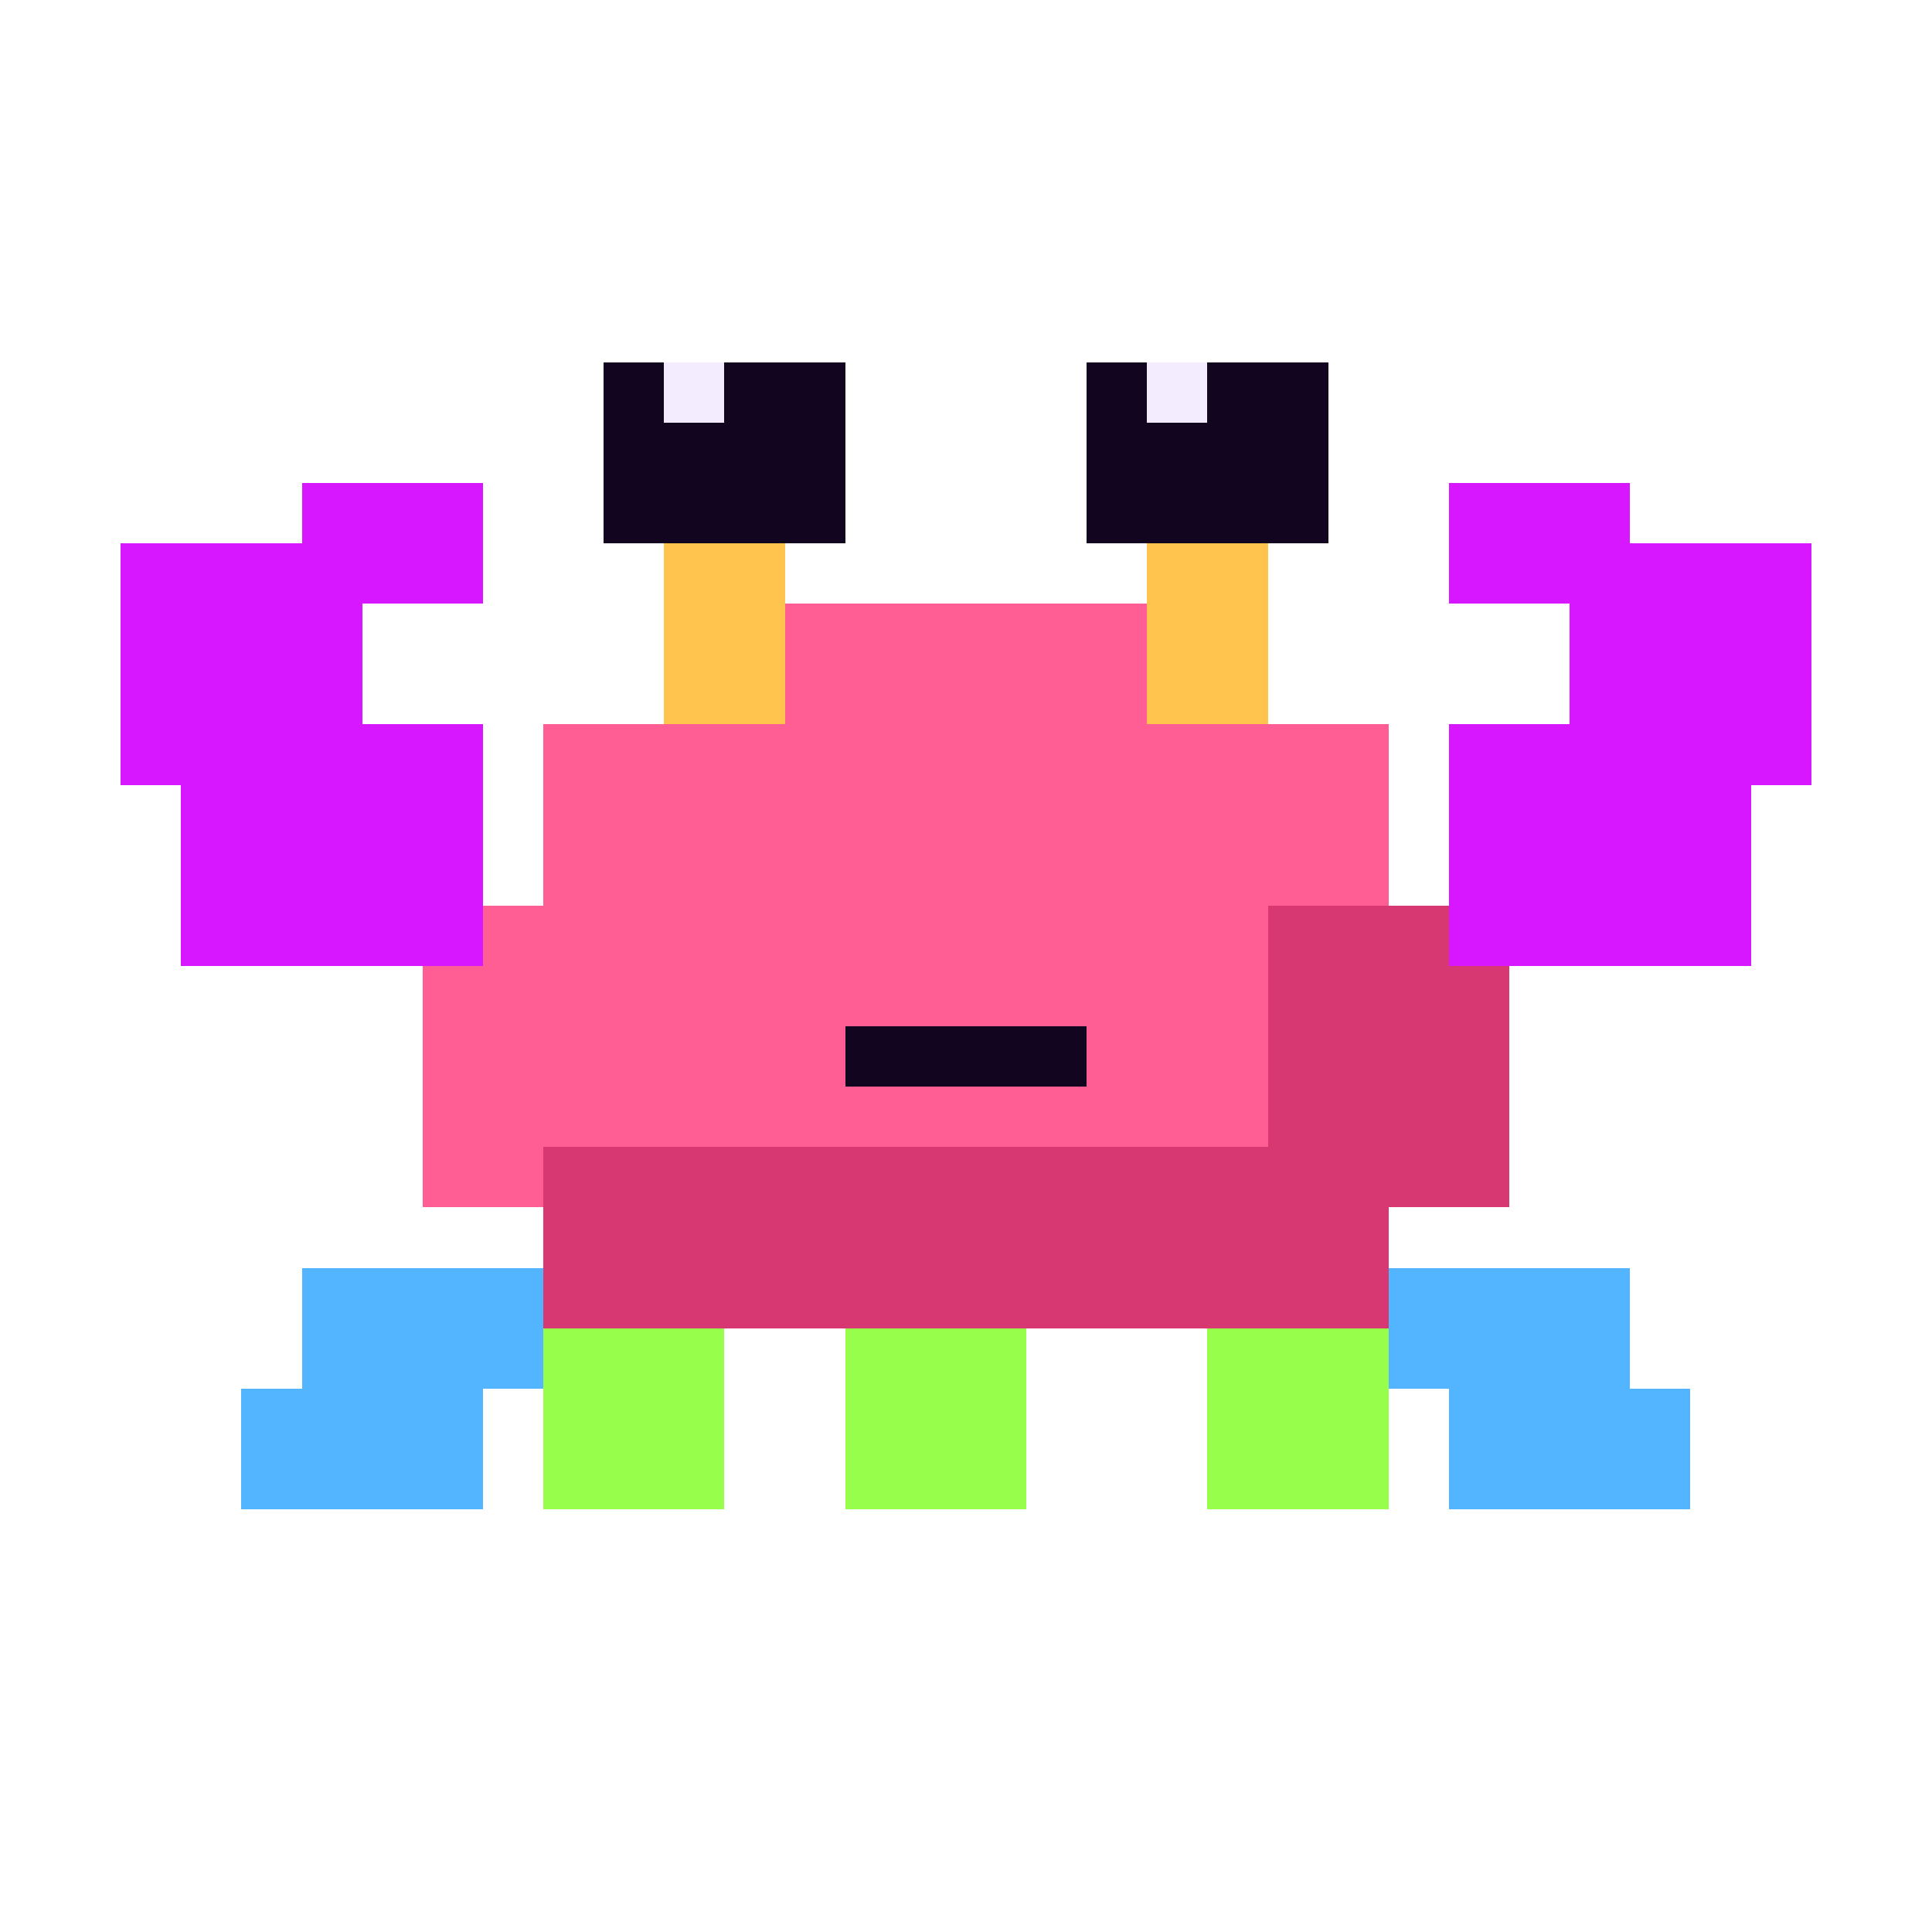
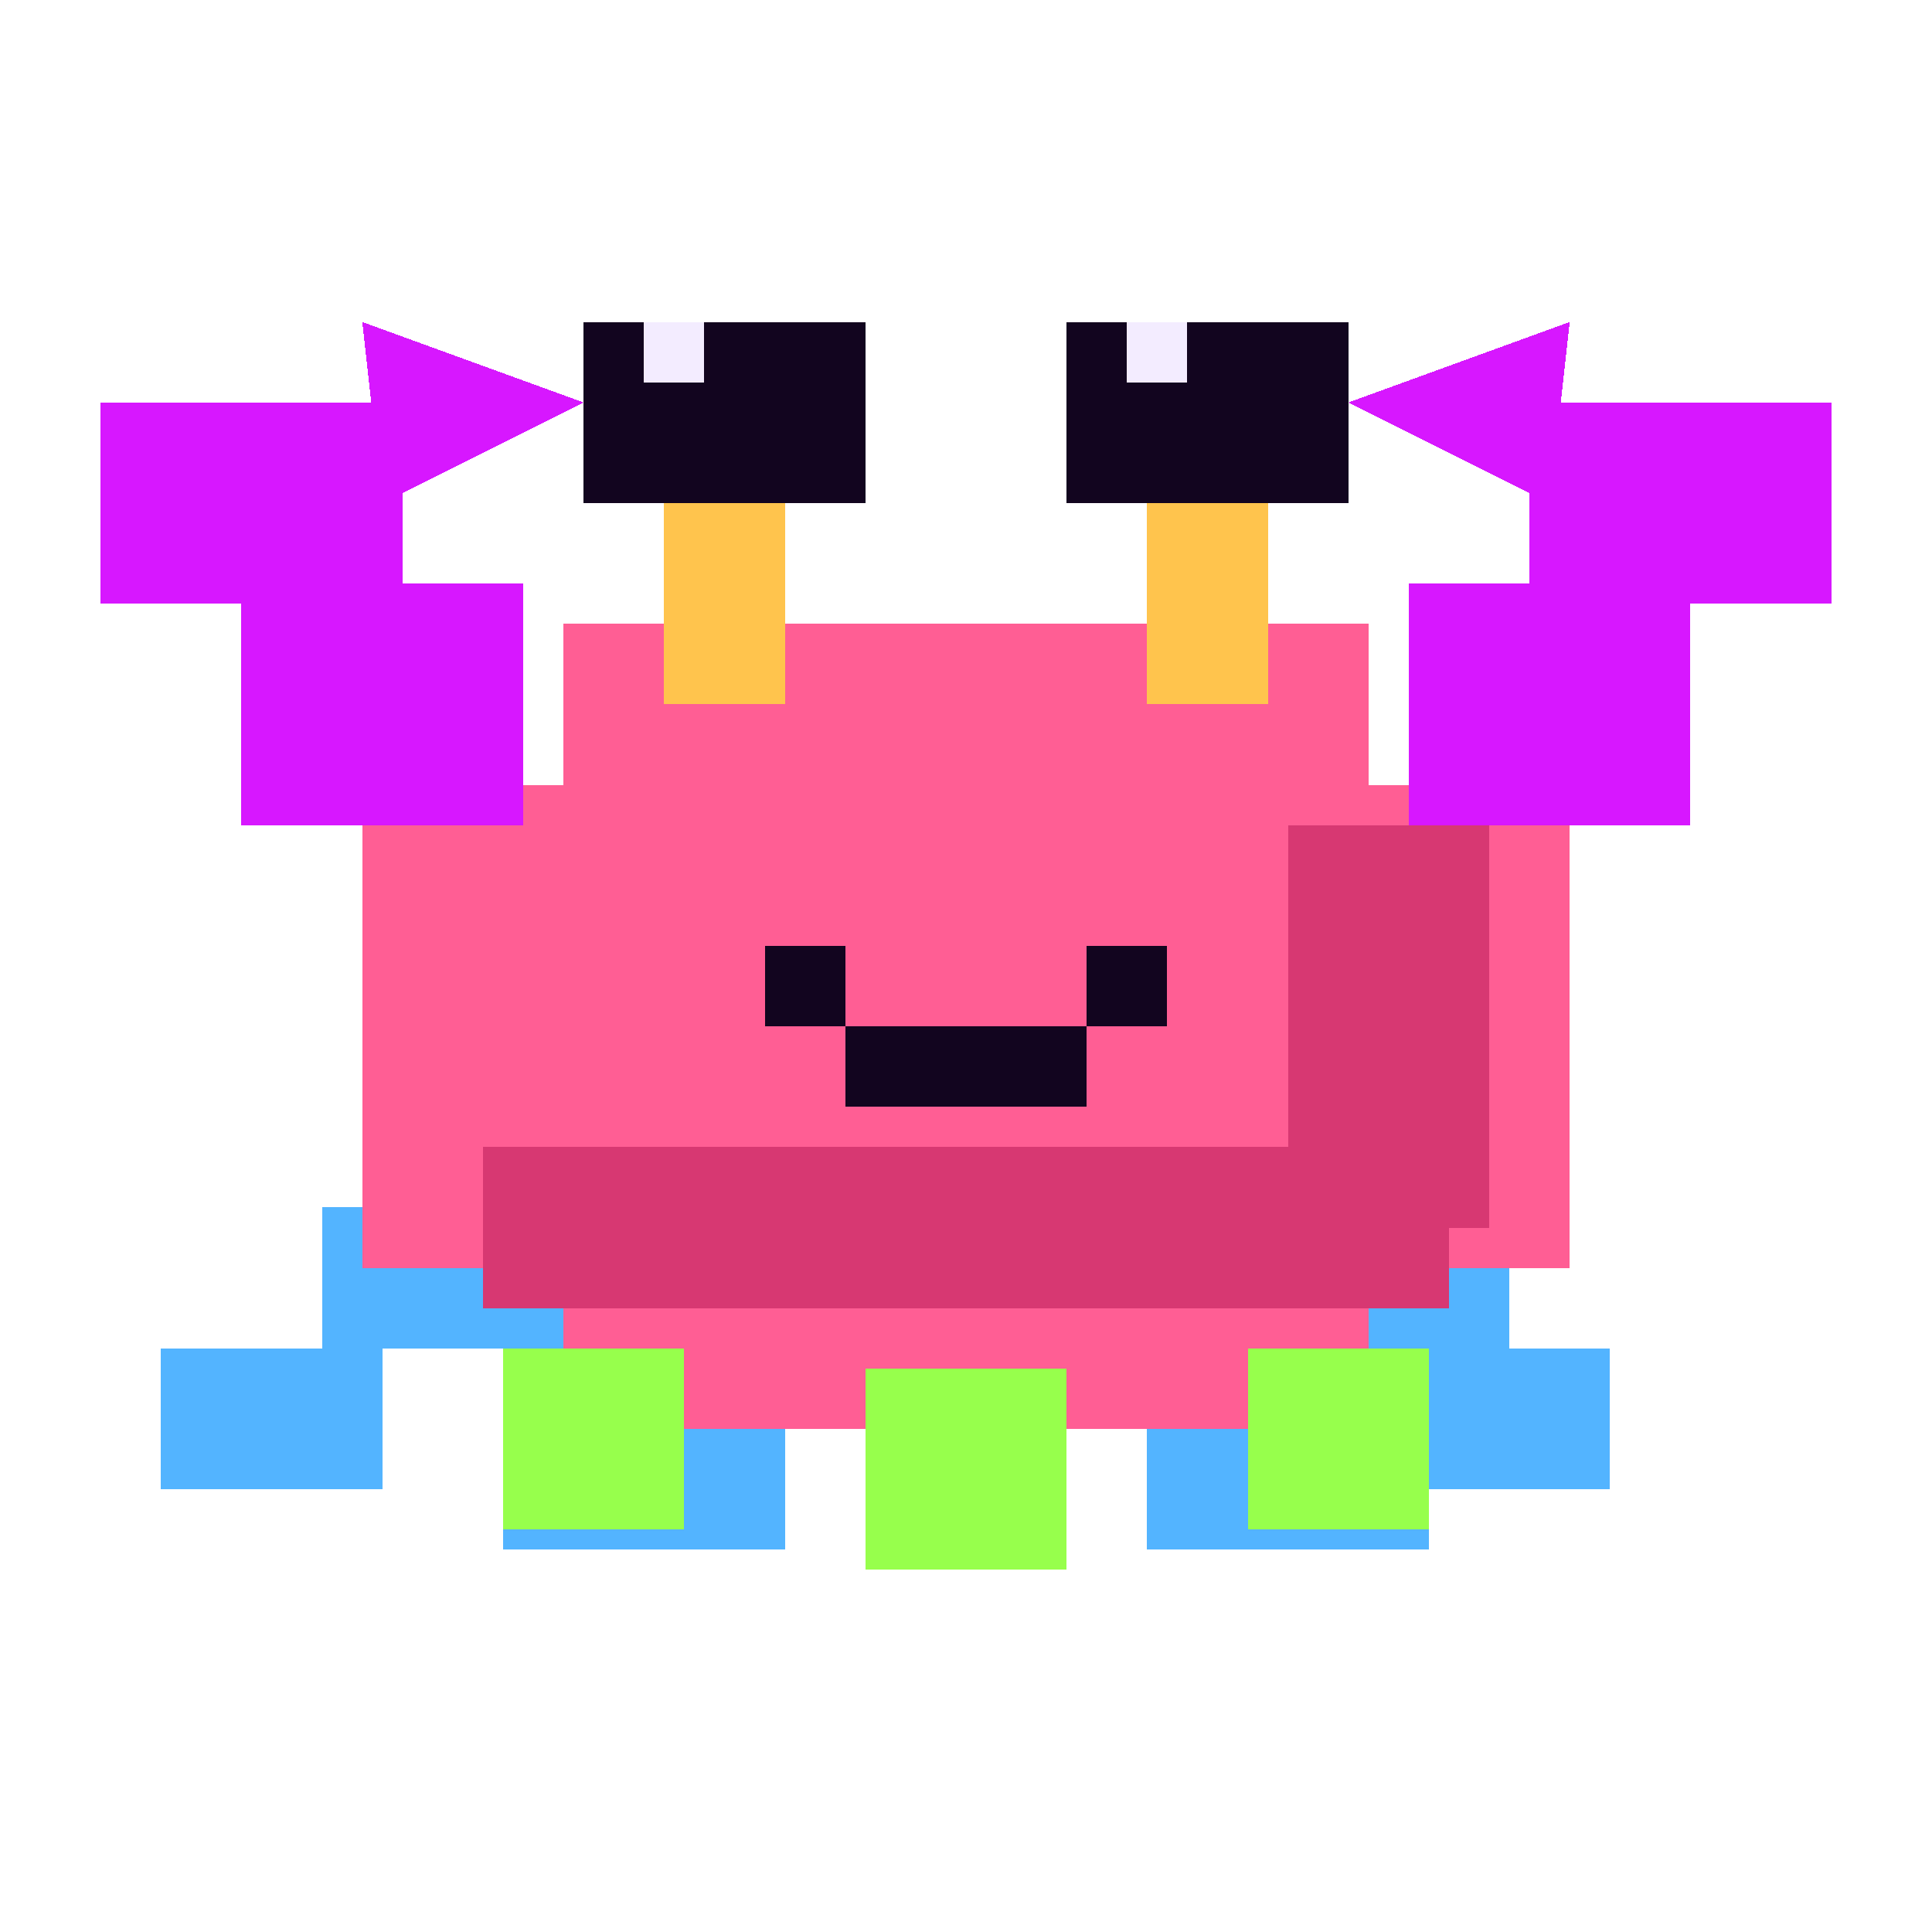
- <svg xmlns="http://www.w3.org/2000/svg" viewBox="0 0 64 64" shape-rendering="crispEdges" role="img" aria-label="Pixel Crab pixel pet">
+ <svg xmlns="http://www.w3.org/2000/svg" viewBox="0 0 96 96" shape-rendering="crispEdges" role="img" aria-label="Pixel Crab pixel pet">
  <g id="legs-back" fill="#53b4ff">
-     <rect x="10" y="42" width="10" height="4" />
-     <rect x="8" y="46" width="8" height="4" />
-     <rect x="44" y="42" width="10" height="4" />
-     <rect x="48" y="46" width="8" height="4" />
+     <path d="M21 60h12v7H19v7H8v-7h8v-7z" />
+     <path d="M63 60h12v7h5v7H69v-7h-6z" />
+     <path d="M31 66h8v11H25v-6h6z" />
+     <path d="M57 66h8v5h6v6H57z" />
  </g>
  <g id="shell" fill="#ff5e94">
-     <rect x="18" y="24" width="28" height="20" />
-     <rect x="14" y="30" width="36" height="10" />
-     <rect x="22" y="20" width="20" height="6" />
+     <path d="M28 31h40v8h10v24H68v8H28v-8H18V39h10z" />
+     <rect x="24" y="43" width="48" height="22" />
  </g>
  <g id="shell-shadow" fill="#d73872">
-     <rect x="18" y="38" width="28" height="6" />
-     <rect x="42" y="30" width="8" height="10" />
+     <rect x="24" y="57" width="48" height="8" />
+     <rect x="64" y="41" width="10" height="20" />
  </g>
  <g id="eye-stalks" fill="#ffc44d">
-     <rect x="22" y="14" width="4" height="10" />
-     <rect x="38" y="14" width="4" height="10" />
+     <rect x="33" y="21" width="6" height="14" />
+     <rect x="57" y="21" width="6" height="14" />
  </g>
  <g id="eyes" fill="#12051f">
-     <rect x="20" y="12" width="8" height="6" />
-     <rect x="36" y="12" width="8" height="6" />
+     <rect x="29" y="16" width="14" height="9" />
+     <rect x="53" y="16" width="14" height="9" />
  </g>
  <g id="eye-glints" fill="#f3ecff">
-     <rect x="22" y="12" width="2" height="2" />
-     <rect x="38" y="12" width="2" height="2" />
+     <rect x="32" y="16" width="3" height="3" />
+     <rect x="56" y="16" width="3" height="3" />
  </g>
  <g id="claws" fill="#d717ff">
-     <rect x="6" y="24" width="10" height="8" />
-     <rect x="4" y="18" width="8" height="8" />
-     <rect x="10" y="16" width="6" height="4" />
-     <rect x="48" y="24" width="10" height="8" />
-     <rect x="52" y="18" width="8" height="8" />
-     <rect x="48" y="16" width="6" height="4" />
+     <path d="M12 29h14v12H12z" />
+     <path d="M5 20h15v10H5z" />
+     <polygon points="18,16 29,20 19,25" />
+     <path d="M70 29h14v12H70z" />
+     <path d="M76 20h15v10H76z" />
+     <polygon points="78,16 67,20 77,25" />
  </g>
  <g id="front-legs" fill="#97ff4c">
-     <rect x="18" y="44" width="6" height="6" />
-     <rect x="28" y="44" width="6" height="6" />
-     <rect x="40" y="44" width="6" height="6" />
+     <rect x="25" y="67" width="9" height="9" />
+     <rect x="43" y="68" width="10" height="10" />
+     <rect x="62" y="67" width="9" height="9" />
  </g>
  <g id="mouth" fill="#12051f">
-     <rect x="28" y="34" width="8" height="2" />
+     <rect x="42" y="51" width="12" height="4" />
+     <rect x="38" y="47" width="4" height="4" />
+     <rect x="54" y="47" width="4" height="4" />
  </g>
</svg>
